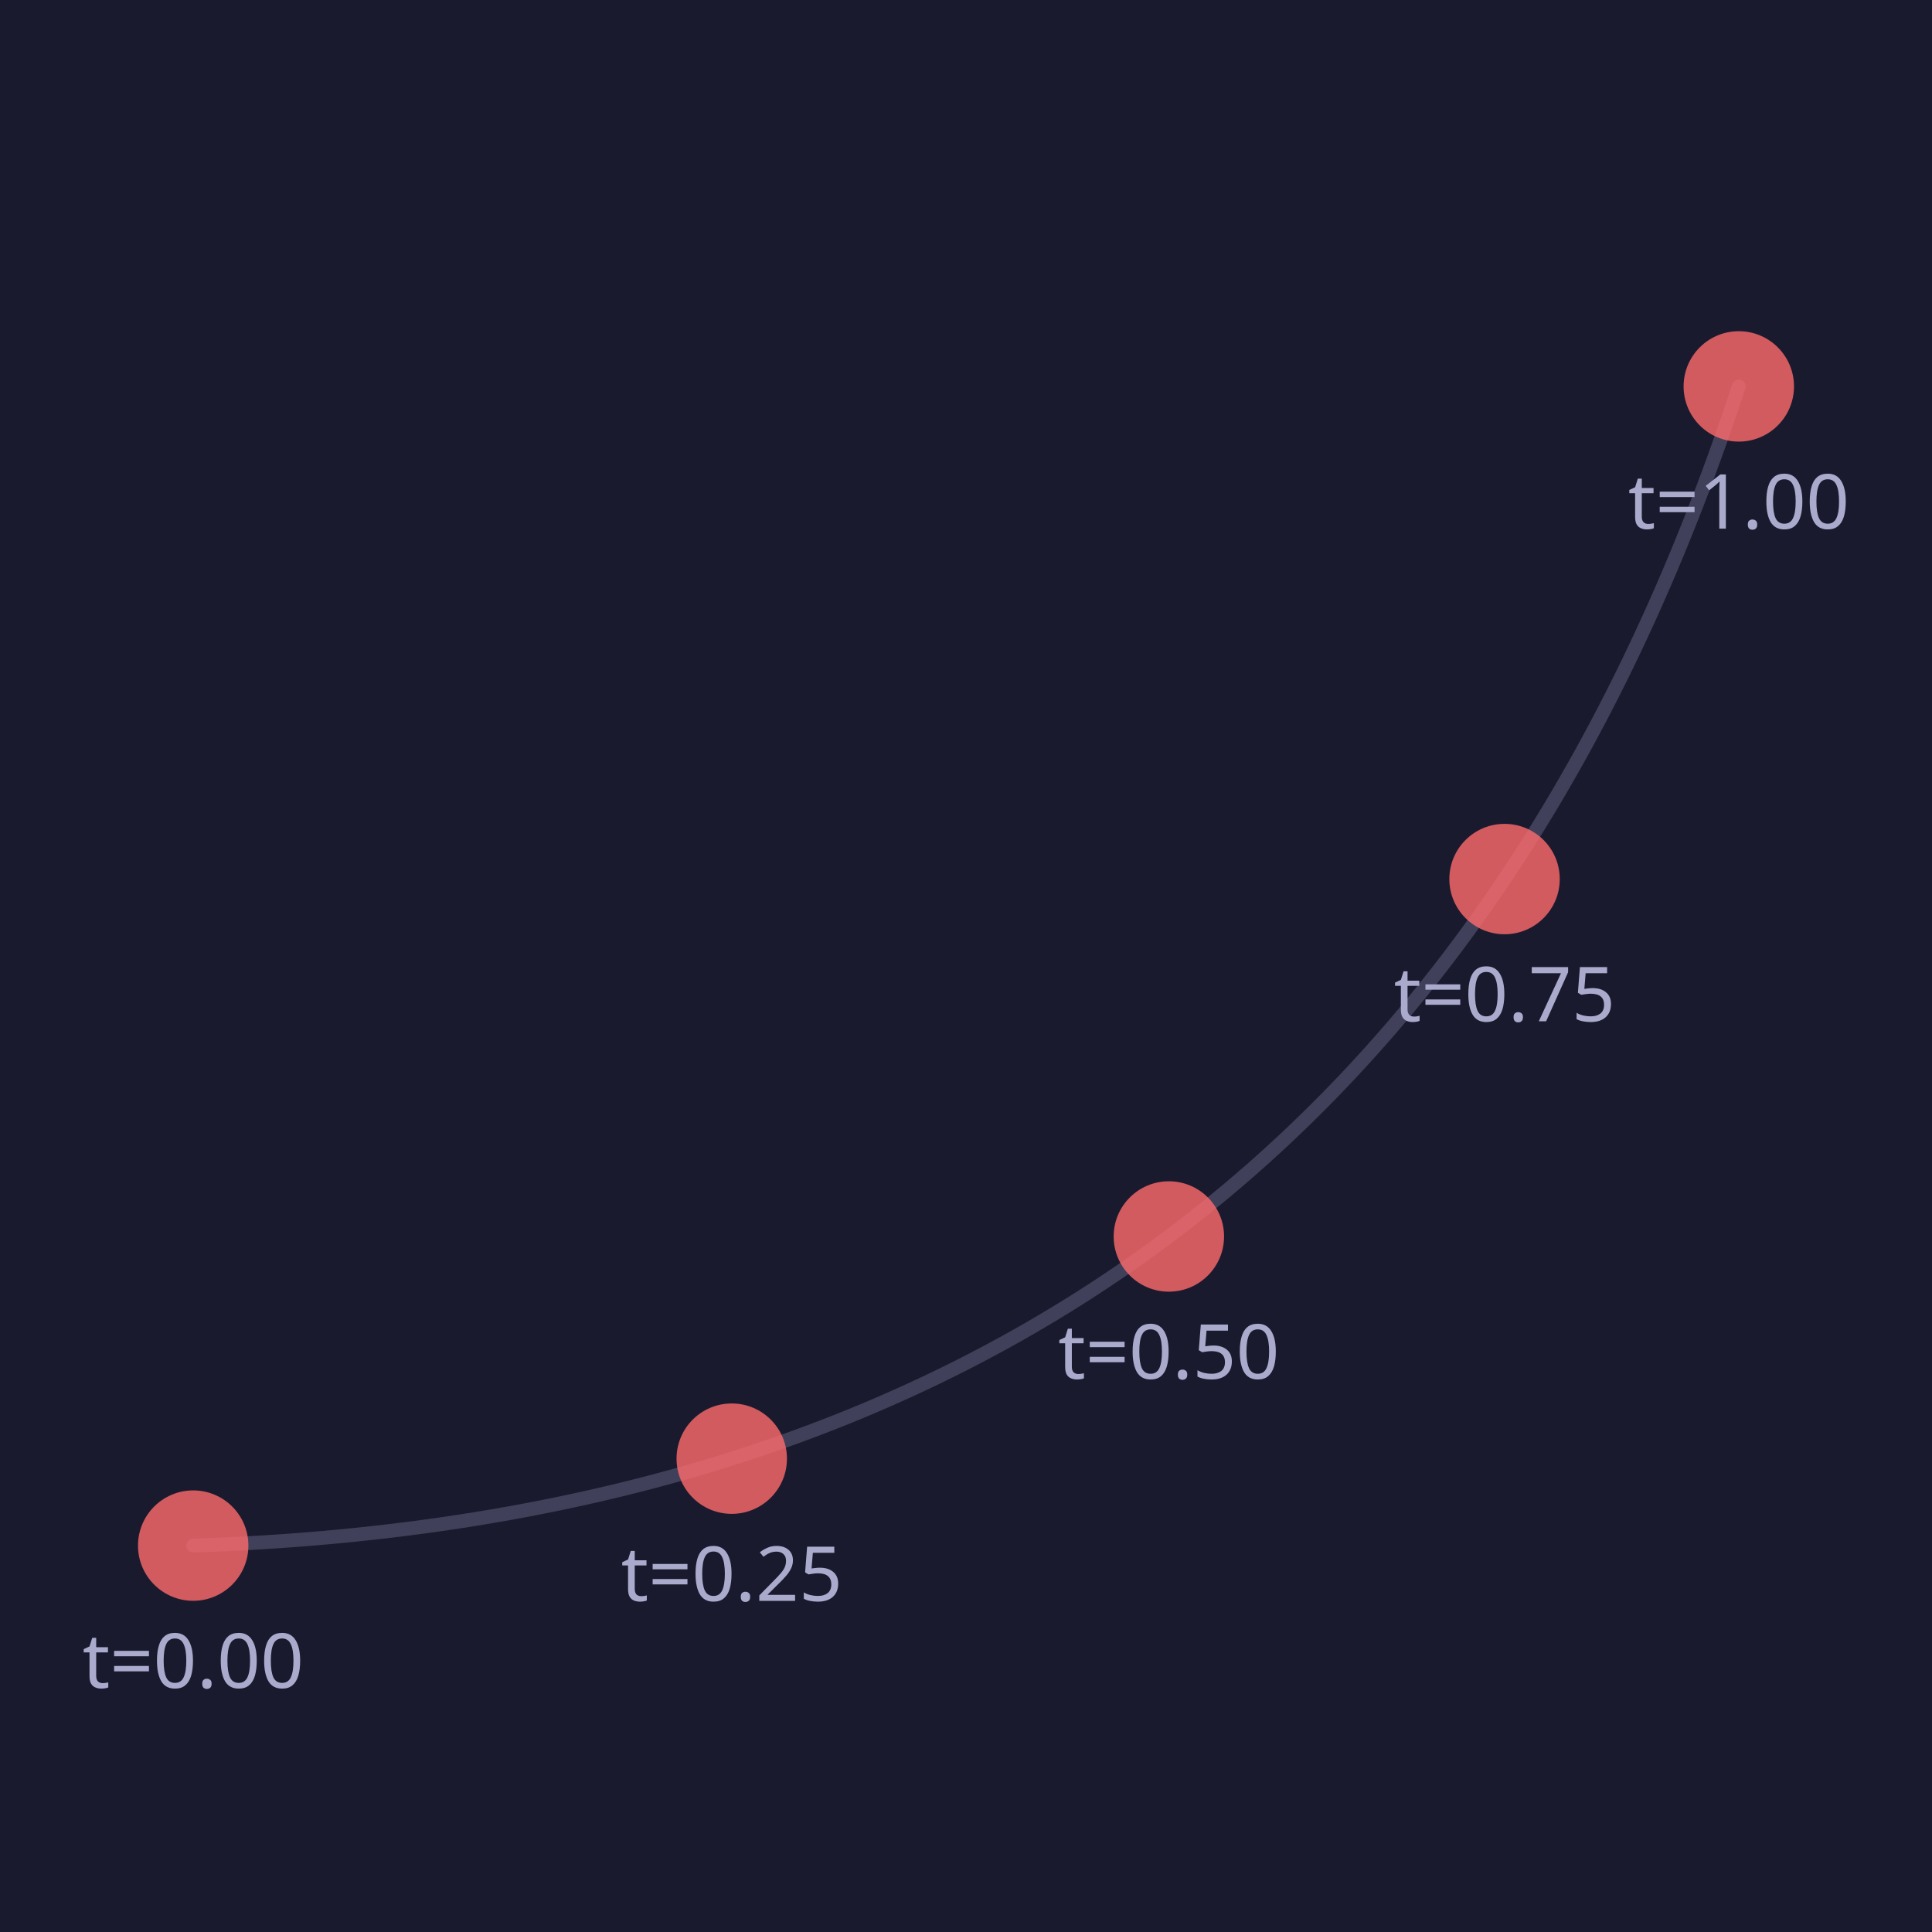
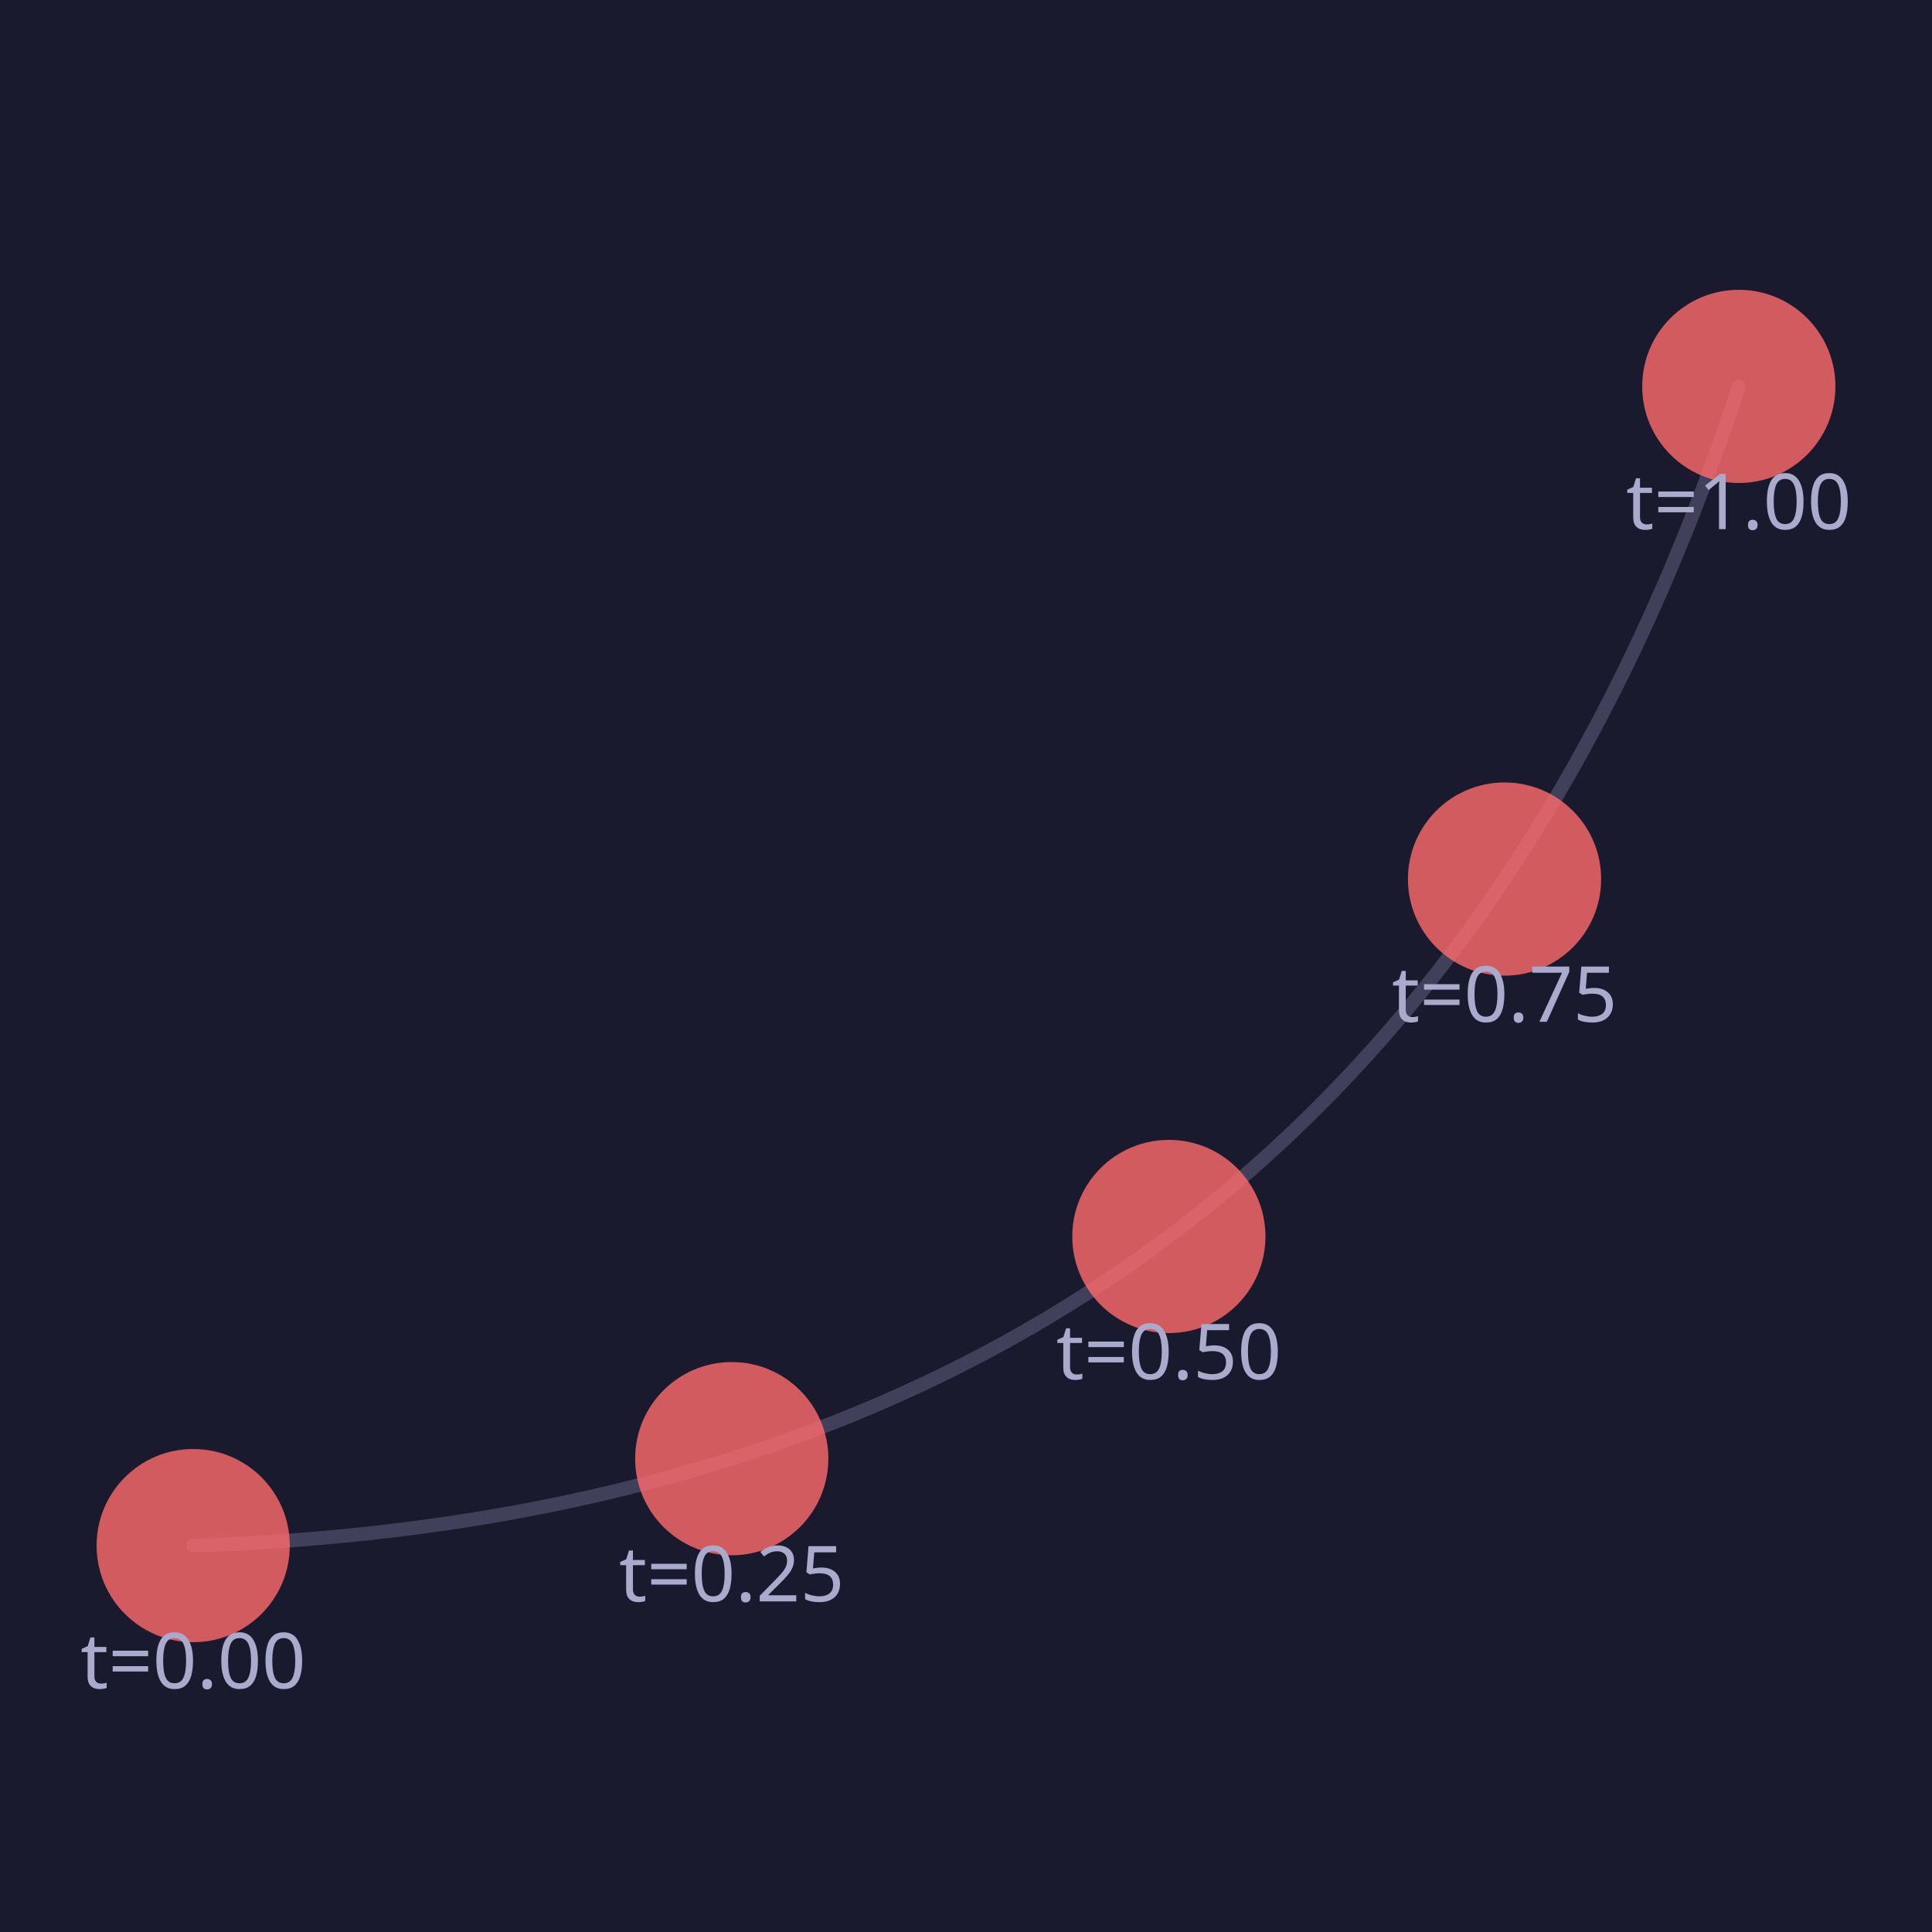
<svg xmlns="http://www.w3.org/2000/svg" width="280" height="280" viewBox="0 0 280 280">
  <rect width="100%" height="100%" fill="#1a1a2e" />
  <path d="M 28.0 224.0 Q 198.8 218.4 252.0 56.0" fill="none" stroke="#666688" stroke-width="2.0" stroke-linecap="round" opacity="0.5" />
-   <circle cx="28.0" cy="224.0" r="8.0" fill="#ff6b6b" opacity="0.8" />
-   <text x="28.0" y="240.8" font-size="11.0" font-family="sans-serif" font-style="normal" font-weight="normal" fill="#aaaacc" text-anchor="middle" dominant-baseline="middle">t=0.00</text>
-   <circle cx="106.05" cy="211.4" r="8.0" fill="#ff6b6b" opacity="0.8" />
-   <text x="106.05" y="228.2" font-size="11.0" font-family="sans-serif" font-style="normal" font-weight="normal" fill="#aaaacc" text-anchor="middle" dominant-baseline="middle">t=0.25</text>
-   <circle cx="169.4" cy="179.2" r="8.0" fill="#ff6b6b" opacity="0.8" />
-   <text x="169.4" y="196.0" font-size="11.0" font-family="sans-serif" font-style="normal" font-weight="normal" fill="#aaaacc" text-anchor="middle" dominant-baseline="middle">t=0.50</text>
-   <circle cx="218.05" cy="127.4" r="8.0" fill="#ff6b6b" opacity="0.8" />
-   <text x="218.05" y="144.2" font-size="11.0" font-family="sans-serif" font-style="normal" font-weight="normal" fill="#aaaacc" text-anchor="middle" dominant-baseline="middle">t=0.75</text>
-   <circle cx="252.0" cy="56.0" r="8.0" fill="#ff6b6b" opacity="0.8" />
-   <text x="252.0" y="72.8" font-size="11.0" font-family="sans-serif" font-style="normal" font-weight="normal" fill="#aaaacc" text-anchor="middle" dominant-baseline="middle">t=1.00</text>
+   <circle cx="28.0" cy="224.0" r="14.0" fill="#ff6b6b" opacity="0.8" />
+   <text x="28.0" y="240.8" font-size="11.2" font-family="sans-serif" font-style="normal" font-weight="normal" fill="#aaaacc" text-anchor="middle" dominant-baseline="middle">t=0.00</text>
+   <circle cx="106.05" cy="211.4" r="14.0" fill="#ff6b6b" opacity="0.8" />
+   <text x="106.05" y="228.2" font-size="11.2" font-family="sans-serif" font-style="normal" font-weight="normal" fill="#aaaacc" text-anchor="middle" dominant-baseline="middle">t=0.25</text>
+   <circle cx="169.4" cy="179.2" r="14.0" fill="#ff6b6b" opacity="0.8" />
+   <text x="169.4" y="196.0" font-size="11.2" font-family="sans-serif" font-style="normal" font-weight="normal" fill="#aaaacc" text-anchor="middle" dominant-baseline="middle">t=0.50</text>
+   <circle cx="218.05" cy="127.4" r="14.0" fill="#ff6b6b" opacity="0.8" />
+   <text x="218.05" y="144.2" font-size="11.2" font-family="sans-serif" font-style="normal" font-weight="normal" fill="#aaaacc" text-anchor="middle" dominant-baseline="middle">t=0.75</text>
+   <circle cx="252.0" cy="56.0" r="14.0" fill="#ff6b6b" opacity="0.8" />
+   <text x="252.0" y="72.8" font-size="11.2" font-family="sans-serif" font-style="normal" font-weight="normal" fill="#aaaacc" text-anchor="middle" dominant-baseline="middle">t=1.00</text>
</svg>
